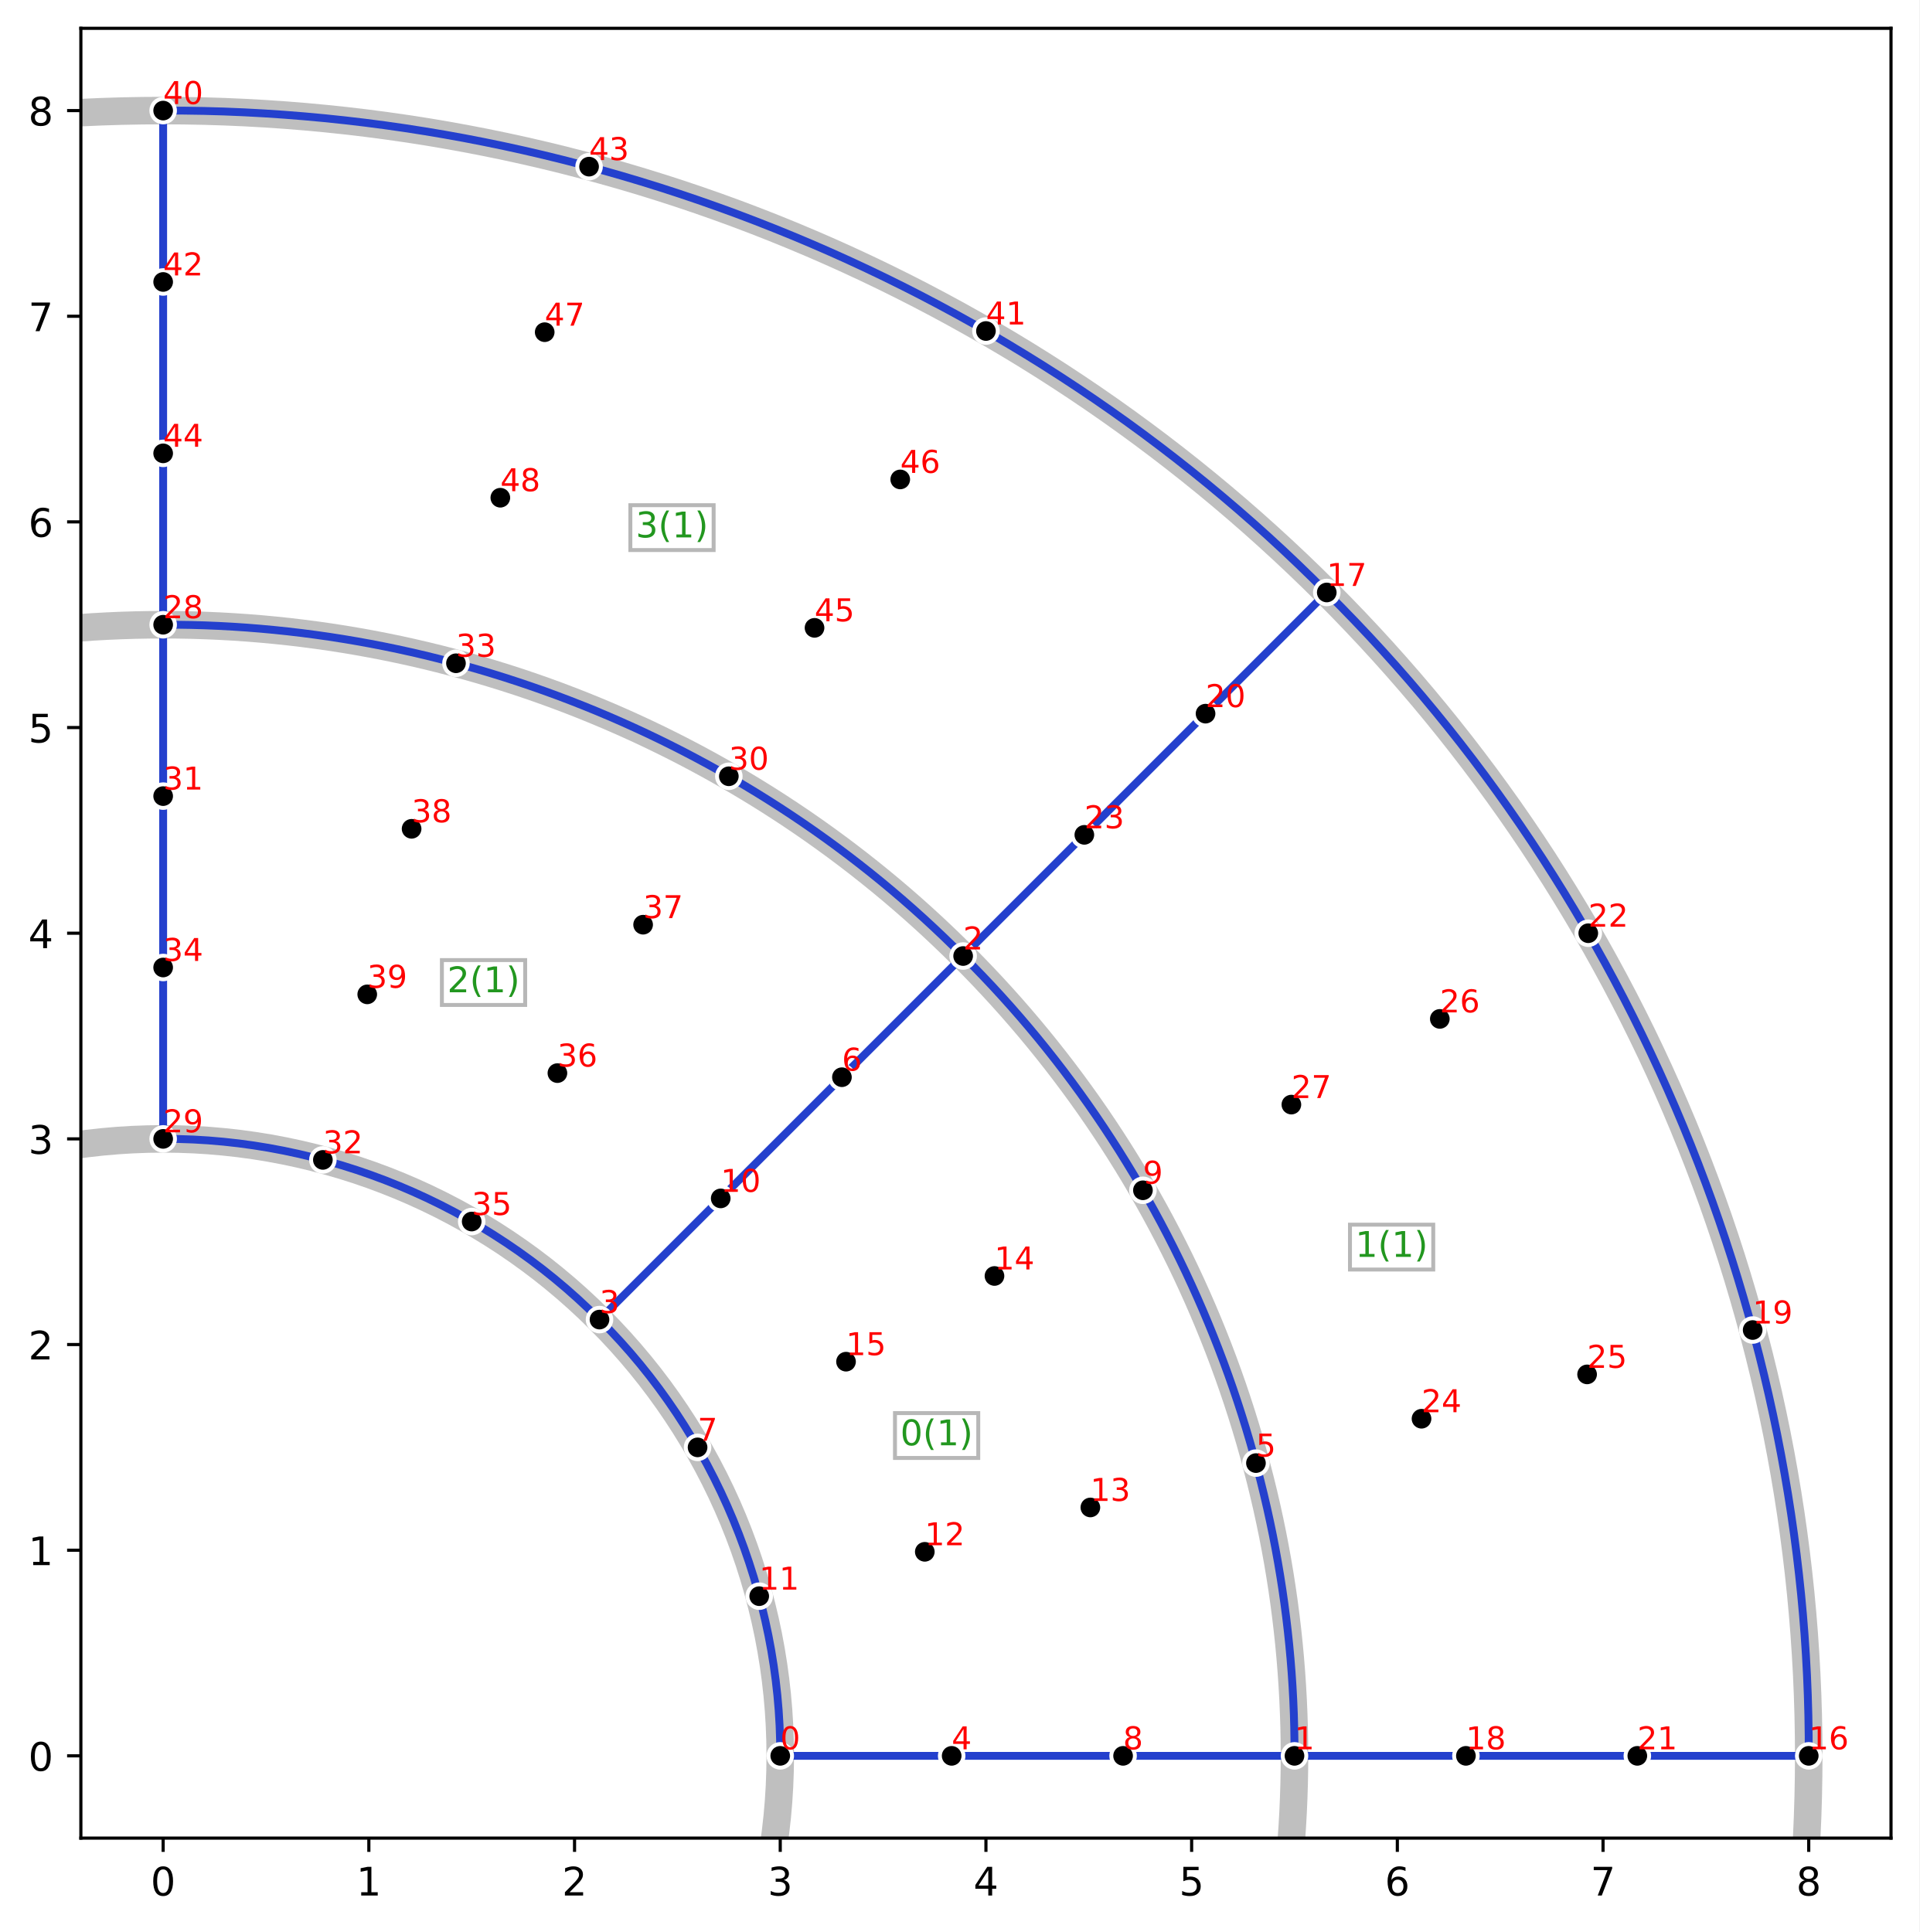
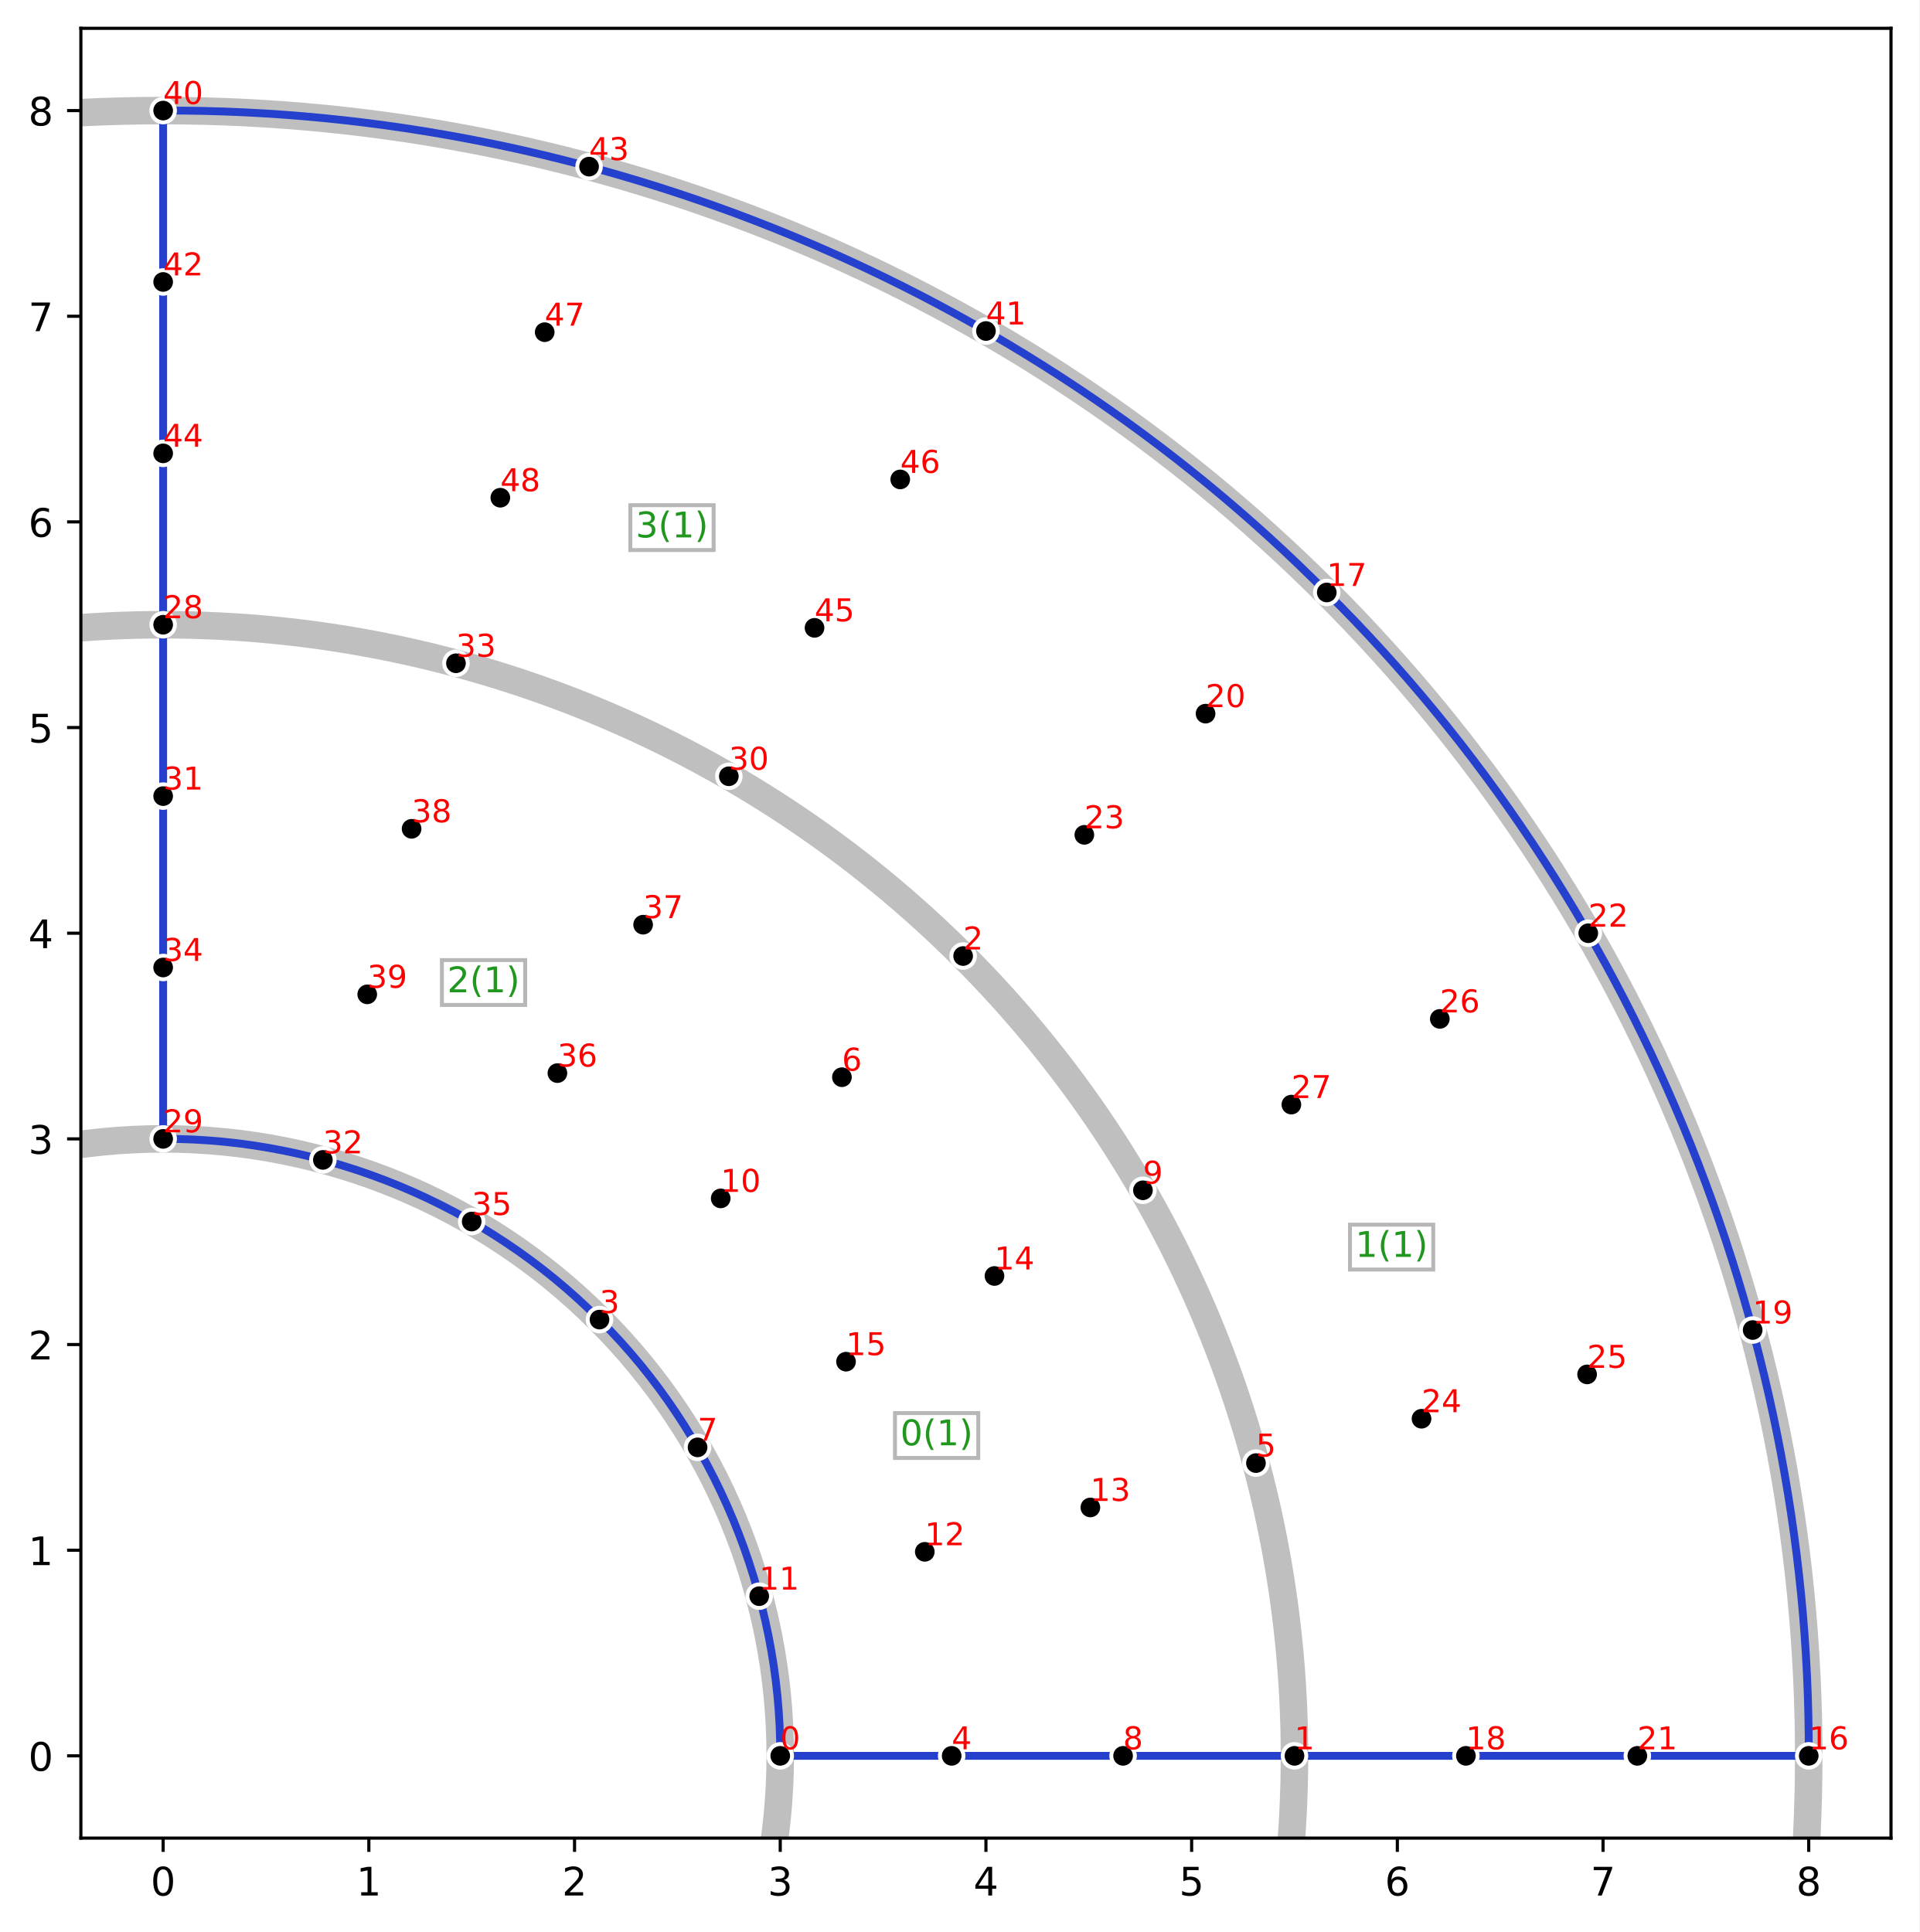
<svg xmlns="http://www.w3.org/2000/svg" xmlns:xlink="http://www.w3.org/1999/xlink" width="488.036pt" height="491.352pt" viewBox="0 0 488.036 491.352" version="1.1">
  <defs>
    <style type="text/css">*{stroke-linejoin: round; stroke-linecap: butt}</style>
  </defs>
  <g id="figure_1">
    <g id="patch_1">
      <path d="M 0 491.352  L 488.036 491.352  L 488.036 0  L 0 0  z " style="fill: #ffffff" />
    </g>
    <g id="axes_1">
      <g id="patch_2">
        <path d="M 20.562 467.474  L 480.836 467.474  L 480.836 7.2  L 20.562 7.2  z " style="fill: #ffffff" />
      </g>
      <g id="patch_3">
-         <path d="M 41.484 603.464  C 83.097 603.464 123.012 586.931 152.437 557.506  C 181.862 528.081 198.396 488.166 198.396 446.552  C 198.396 404.939 181.862 365.024 152.437 335.599  C 123.012 306.174 83.097 289.641 41.484 289.641  C -0.129 289.641 -40.044 306.174 -69.469 335.599  C -98.894 365.024 -115.428 404.939 -115.428 446.552  C -115.428 488.166 -98.894 528.081 -69.469 557.506  C -40.044 586.931 -0.129 603.464 41.484 603.464  " clip-path="url(#p618abfc846)" style="fill: none; stroke: #bfbfbf; stroke-width: 7; stroke-linejoin: miter" />
+         <path d="M 41.484 603.464  C 83.097 603.464 123.012 586.931 152.437 557.506  C 181.862 528.081 198.396 488.166 198.396 446.552  C 198.396 404.939 181.862 365.024 152.437 335.599  C 123.012 306.174 83.097 289.641 41.484 289.641  C -0.129 289.641 -40.044 306.174 -69.469 335.599  C -98.894 365.024 -115.428 404.939 -115.428 446.552  C -115.428 488.166 -98.894 528.081 -69.469 557.506  C -40.044 586.931 -0.129 603.464 41.484 603.464  " clip-path="url(#p6e500c1475)" style="fill: none; stroke: #bfbfbf; stroke-width: 7; stroke-linejoin: miter" />
      </g>
      <g id="patch_4">
-         <path d="M 41.484 734.224  C 117.775 734.224 190.952 703.913 244.898 649.967  C 298.844 596.021 329.155 522.844 329.155 446.552  C 329.155 370.261 298.844 297.084 244.898 243.138  C 190.952 189.192 117.775 158.881 41.484 158.881  C -34.807 158.881 -107.984 189.192 -161.93 243.138  C -215.876 297.084 -246.187 370.261 -246.187 446.552  C -246.187 522.844 -215.876 596.021 -161.93 649.967  C -107.984 703.913 -34.807 734.224 41.484 734.224  " clip-path="url(#p618abfc846)" style="fill: none; stroke: #bfbfbf; stroke-width: 7; stroke-linejoin: miter" />
+         <path d="M 41.484 734.224  C 117.775 734.224 190.952 703.913 244.898 649.967  C 298.844 596.021 329.155 522.844 329.155 446.552  C 329.155 370.261 298.844 297.084 244.898 243.138  C 190.952 189.192 117.775 158.881 41.484 158.881  C -34.807 158.881 -107.984 189.192 -161.93 243.138  C -215.876 297.084 -246.187 370.261 -246.187 446.552  C -246.187 522.844 -215.876 596.021 -161.93 649.967  C -107.984 703.913 -34.807 734.224 41.484 734.224  " clip-path="url(#p6e500c1475)" style="fill: none; stroke: #bfbfbf; stroke-width: 7; stroke-linejoin: miter" />
      </g>
      <g id="patch_5">
-         <path d="M 41.484 864.983  C 152.453 864.983 258.892 820.895 337.359 742.428  C 415.826 663.961 459.915 557.522 459.915 446.552  C 459.915 335.583 415.826 229.144 337.359 150.677  C 258.892 72.21 152.453 28.122 41.484 28.122  C -69.485 28.122 -175.924 72.21 -254.391 150.677  C -332.858 229.144 -376.947 335.583 -376.947 446.552  C -376.947 557.522 -332.858 663.961 -254.391 742.428  C -175.924 820.895 -69.485 864.983 41.484 864.983  " clip-path="url(#p618abfc846)" style="fill: none; stroke: #bfbfbf; stroke-width: 7; stroke-linejoin: miter" />
+         <path d="M 41.484 864.983  C 152.453 864.983 258.892 820.895 337.359 742.428  C 415.826 663.961 459.915 557.522 459.915 446.552  C 459.915 335.583 415.826 229.144 337.359 150.677  C 258.892 72.21 152.453 28.122 41.484 28.122  C -69.485 28.122 -175.924 72.21 -254.391 150.677  C -332.858 229.144 -376.947 335.583 -376.947 446.552  C -376.947 557.522 -332.858 663.961 -254.391 742.428  C -175.924 820.895 -69.485 864.983 41.484 864.983  " clip-path="url(#p6e500c1475)" style="fill: none; stroke: #bfbfbf; stroke-width: 7; stroke-linejoin: miter" />
      </g>
      <g id="patch_6">
-         <path d="M 152.437 335.599  C 183.258 304.779 214.078 273.958 244.898 243.138  M 337.359 150.677  C 415.254 227.916 460.379 336.857 459.915 446.552  M 41.484 158.881  C 116.9 158.562 191.797 189.586 244.898 243.138  M 198.396 446.552  C 198.57 405.417 181.648 364.564 152.437 335.599  M 41.484 158.881  C 41.484 115.295 41.484 71.708 41.484 28.122  M 329.155 446.552  C 285.569 446.552 241.982 446.552 198.396 446.552  M 41.484 289.641  C 41.484 246.054 41.484 202.468 41.484 158.881  M 152.437 335.599  C 123.473 306.389 82.62 289.467 41.484 289.641  M 244.898 243.138  C 275.719 212.318 306.539 181.497 337.359 150.677  M 41.484 28.122  C 151.18 27.658 260.121 72.783 337.359 150.677  M 244.898 243.138  C 298.451 296.24 329.474 371.137 329.155 446.552  M 459.915 446.552  C 416.328 446.552 372.742 446.552 329.155 446.552  " style="fill: none; stroke: #2440cd; stroke-width: 2; stroke-linejoin: miter" />
+         <path d="M 41.484 158.881  C 41.484 115.295 41.484 71.708 41.484 28.122  " style="fill: none; stroke: #2440cd; stroke-width: 2; stroke-linejoin: miter" />
+       </g>
+       <g id="patch_7">
+         <path d="M 329.155 446.552  C 285.569 446.552 241.982 446.552 198.396 446.552  " style="fill: none; stroke: #2440cd; stroke-width: 2; stroke-linejoin: miter" />
+       </g>
+       <g id="patch_8">
+         <path d="M 41.484 289.641  C 41.484 246.054 41.484 202.468 41.484 158.881  " style="fill: none; stroke: #2440cd; stroke-width: 2; stroke-linejoin: miter" />
+       </g>
+       <g id="patch_9">
+         <path d="M 337.359 150.677  C 415.254 227.916 460.379 336.857 459.915 446.552  " style="fill: none; stroke: #2440cd; stroke-width: 2; stroke-linejoin: miter" />
+       </g>
+       <g id="patch_10">
+         <path d="M 459.915 446.552  C 416.328 446.552 372.742 446.552 329.155 446.552  " style="fill: none; stroke: #2440cd; stroke-width: 2; stroke-linejoin: miter" />
+       </g>
+       <g id="patch_11">
+         <path d="M 198.396 446.552  C 198.57 405.417 181.648 364.564 152.437 335.599  " style="fill: none; stroke: #2440cd; stroke-width: 2; stroke-linejoin: miter" />
+       </g>
+       <g id="patch_12">
+         <path d="M 41.484 28.122  C 151.18 27.658 260.121 72.783 337.359 150.677  " style="fill: none; stroke: #2440cd; stroke-width: 2; stroke-linejoin: miter" />
+       </g>
+       <g id="patch_13">
+         <path d="M 152.437 335.599  C 123.473 306.389 82.62 289.467 41.484 289.641  " style="fill: none; stroke: #2440cd; stroke-width: 2; stroke-linejoin: miter" />
      </g>
      <g id="matplotlib.axis_1">
        <g id="xtick_1">
          <g id="line2d_1">
            <defs>
-               <path id="m3a6757d96c" d="M 0 0  L 0 3.5  " style="stroke: #000000; stroke-width: 0.8" />
+               <path id="mfc8f230394" d="M 0 0  L 0 3.5  " style="stroke: #000000; stroke-width: 0.8" />
            </defs>
            <g>
-               <use xlink:href="#m3a6757d96c" x="41.484" y="467.474" style="stroke: #000000; stroke-width: 0.8" />
+               <use xlink:href="#mfc8f230394" x="41.484" y="467.474" style="stroke: #000000; stroke-width: 0.8" />
            </g>
          </g>
          <g id="text_1">
            <g transform="translate(38.30279 482.0724)scale(0.1 -0.1)">
              <defs>
                <path id="DejaVuSans-30" d="M 2034 4250  Q 1547 4250 1301 3770  Q 1056 3291 1056 2328  Q 1056 1369 1301 889  Q 1547 409 2034 409  Q 2525 409 2770 889  Q 3016 1369 3016 2328  Q 3016 3291 2770 3770  Q 2525 4250 2034 4250  z M 2034 4750  Q 2819 4750 3233 4129  Q 3647 3509 3647 2328  Q 3647 1150 3233 529  Q 2819 -91 2034 -91  Q 1250 -91 836 529  Q 422 1150 422 2328  Q 422 3509 836 4129  Q 1250 4750 2034 4750  z " transform="scale(0.015625)" />
              </defs>
              <use xlink:href="#DejaVuSans-30" />
            </g>
          </g>
        </g>
        <g id="xtick_2">
          <g id="line2d_2">
            <g>
-               <use xlink:href="#m3a6757d96c" x="93.788" y="467.474" style="stroke: #000000; stroke-width: 0.8" />
+               <use xlink:href="#mfc8f230394" x="93.788" y="467.474" style="stroke: #000000; stroke-width: 0.8" />
            </g>
          </g>
          <g id="text_2">
            <g transform="translate(90.60666 482.0724)scale(0.1 -0.1)">
              <defs>
                <path id="DejaVuSans-31" d="M 794 531  L 1825 531  L 1825 4091  L 703 3866  L 703 4441  L 1819 4666  L 2450 4666  L 2450 531  L 3481 531  L 3481 0  L 794 0  L 794 531  z " transform="scale(0.015625)" />
              </defs>
              <use xlink:href="#DejaVuSans-31" />
            </g>
          </g>
        </g>
        <g id="xtick_3">
          <g id="line2d_3">
            <g>
-               <use xlink:href="#m3a6757d96c" x="146.092" y="467.474" style="stroke: #000000; stroke-width: 0.8" />
+               <use xlink:href="#mfc8f230394" x="146.092" y="467.474" style="stroke: #000000; stroke-width: 0.8" />
            </g>
          </g>
          <g id="text_3">
            <g transform="translate(142.9105 482.0724)scale(0.1 -0.1)">
              <defs>
                <path id="DejaVuSans-32" d="M 1228 531  L 3431 531  L 3431 0  L 469 0  L 469 531  Q 828 903 1448 1529  Q 2069 2156 2228 2338  Q 2531 2678 2651 2914  Q 2772 3150 2772 3378  Q 2772 3750 2511 3984  Q 2250 4219 1831 4219  Q 1534 4219 1204 4116  Q 875 4013 500 3803  L 500 4441  Q 881 4594 1212 4672  Q 1544 4750 1819 4750  Q 2544 4750 2975 4387  Q 3406 4025 3406 3419  Q 3406 3131 3298 2873  Q 3191 2616 2906 2266  Q 2828 2175 2409 1742  Q 1991 1309 1228 531  z " transform="scale(0.015625)" />
              </defs>
              <use xlink:href="#DejaVuSans-32" />
            </g>
          </g>
        </g>
        <g id="xtick_4">
          <g id="line2d_4">
            <g>
-               <use xlink:href="#m3a6757d96c" x="198.396" y="467.474" style="stroke: #000000; stroke-width: 0.8" />
+               <use xlink:href="#mfc8f230394" x="198.396" y="467.474" style="stroke: #000000; stroke-width: 0.8" />
            </g>
          </g>
          <g id="text_4">
            <g transform="translate(195.2144 482.0724)scale(0.1 -0.1)">
              <defs>
                <path id="DejaVuSans-33" d="M 2597 2516  Q 3050 2419 3304 2112  Q 3559 1806 3559 1356  Q 3559 666 3084 287  Q 2609 -91 1734 -91  Q 1441 -91 1130 -33  Q 819 25 488 141  L 488 750  Q 750 597 1062 519  Q 1375 441 1716 441  Q 2309 441 2620 675  Q 2931 909 2931 1356  Q 2931 1769 2642 2001  Q 2353 2234 1838 2234  L 1294 2234  L 1294 2753  L 1863 2753  Q 2328 2753 2575 2939  Q 2822 3125 2822 3475  Q 2822 3834 2567 4026  Q 2313 4219 1838 4219  Q 1578 4219 1281 4162  Q 984 4106 628 3988  L 628 4550  Q 988 4650 1302 4700  Q 1616 4750 1894 4750  Q 2613 4750 3031 4423  Q 3450 4097 3450 3541  Q 3450 3153 3228 2886  Q 3006 2619 2597 2516  z " transform="scale(0.015625)" />
              </defs>
              <use xlink:href="#DejaVuSans-33" />
            </g>
          </g>
        </g>
        <g id="xtick_5">
          <g id="line2d_5">
            <g>
-               <use xlink:href="#m3a6757d96c" x="250.699" y="467.474" style="stroke: #000000; stroke-width: 0.8" />
+               <use xlink:href="#mfc8f230394" x="250.699" y="467.474" style="stroke: #000000; stroke-width: 0.8" />
            </g>
          </g>
          <g id="text_5">
            <g transform="translate(247.5182 482.0724)scale(0.1 -0.1)">
              <defs>
                <path id="DejaVuSans-34" d="M 2419 4116  L 825 1625  L 2419 1625  L 2419 4116  z M 2253 4666  L 3047 4666  L 3047 1625  L 3713 1625  L 3713 1100  L 3047 1100  L 3047 0  L 2419 0  L 2419 1100  L 313 1100  L 313 1709  L 2253 4666  z " transform="scale(0.015625)" />
              </defs>
              <use xlink:href="#DejaVuSans-34" />
            </g>
          </g>
        </g>
        <g id="xtick_6">
          <g id="line2d_6">
            <g>
-               <use xlink:href="#m3a6757d96c" x="303.003" y="467.474" style="stroke: #000000; stroke-width: 0.8" />
+               <use xlink:href="#mfc8f230394" x="303.003" y="467.474" style="stroke: #000000; stroke-width: 0.8" />
            </g>
          </g>
          <g id="text_6">
            <g transform="translate(299.8221 482.0724)scale(0.1 -0.1)">
              <defs>
                <path id="DejaVuSans-35" d="M 691 4666  L 3169 4666  L 3169 4134  L 1269 4134  L 1269 2991  Q 1406 3038 1543 3061  Q 1681 3084 1819 3084  Q 2600 3084 3056 2656  Q 3513 2228 3513 1497  Q 3513 744 3044 326  Q 2575 -91 1722 -91  Q 1428 -91 1123 -41  Q 819 9 494 109  L 494 744  Q 775 591 1075 516  Q 1375 441 1709 441  Q 2250 441 2565 725  Q 2881 1009 2881 1497  Q 2881 1984 2565 2268  Q 2250 2553 1709 2553  Q 1456 2553 1204 2497  Q 953 2441 691 2322  L 691 4666  z " transform="scale(0.015625)" />
              </defs>
              <use xlink:href="#DejaVuSans-35" />
            </g>
          </g>
        </g>
        <g id="xtick_7">
          <g id="line2d_7">
            <g>
-               <use xlink:href="#m3a6757d96c" x="355.307" y="467.474" style="stroke: #000000; stroke-width: 0.8" />
+               <use xlink:href="#mfc8f230394" x="355.307" y="467.474" style="stroke: #000000; stroke-width: 0.8" />
            </g>
          </g>
          <g id="text_7">
            <g transform="translate(352.126 482.0724)scale(0.1 -0.1)">
              <defs>
                <path id="DejaVuSans-36" d="M 2113 2584  Q 1688 2584 1439 2293  Q 1191 2003 1191 1497  Q 1191 994 1439 701  Q 1688 409 2113 409  Q 2538 409 2786 701  Q 3034 994 3034 1497  Q 3034 2003 2786 2293  Q 2538 2584 2113 2584  z M 3366 4563  L 3366 3988  Q 3128 4100 2886 4159  Q 2644 4219 2406 4219  Q 1781 4219 1451 3797  Q 1122 3375 1075 2522  Q 1259 2794 1537 2939  Q 1816 3084 2150 3084  Q 2853 3084 3261 2657  Q 3669 2231 3669 1497  Q 3669 778 3244 343  Q 2819 -91 2113 -91  Q 1303 -91 875 529  Q 447 1150 447 2328  Q 447 3434 972 4092  Q 1497 4750 2381 4750  Q 2619 4750 2861 4703  Q 3103 4656 3366 4563  z " transform="scale(0.015625)" />
              </defs>
              <use xlink:href="#DejaVuSans-36" />
            </g>
          </g>
        </g>
        <g id="xtick_8">
          <g id="line2d_8">
            <g>
-               <use xlink:href="#m3a6757d96c" x="407.611" y="467.474" style="stroke: #000000; stroke-width: 0.8" />
+               <use xlink:href="#mfc8f230394" x="407.611" y="467.474" style="stroke: #000000; stroke-width: 0.8" />
            </g>
          </g>
          <g id="text_8">
            <g transform="translate(404.4298 482.0724)scale(0.1 -0.1)">
              <defs>
                <path id="DejaVuSans-37" d="M 525 4666  L 3525 4666  L 3525 4397  L 1831 0  L 1172 0  L 2766 4134  L 525 4134  L 525 4666  z " transform="scale(0.015625)" />
              </defs>
              <use xlink:href="#DejaVuSans-37" />
            </g>
          </g>
        </g>
        <g id="xtick_9">
          <g id="line2d_9">
            <g>
-               <use xlink:href="#m3a6757d96c" x="459.915" y="467.474" style="stroke: #000000; stroke-width: 0.8" />
+               <use xlink:href="#mfc8f230394" x="459.915" y="467.474" style="stroke: #000000; stroke-width: 0.8" />
            </g>
          </g>
          <g id="text_9">
            <g transform="translate(456.7337 482.0724)scale(0.1 -0.1)">
              <defs>
                <path id="DejaVuSans-38" d="M 2034 2216  Q 1584 2216 1326 1975  Q 1069 1734 1069 1313  Q 1069 891 1326 650  Q 1584 409 2034 409  Q 2484 409 2743 651  Q 3003 894 3003 1313  Q 3003 1734 2745 1975  Q 2488 2216 2034 2216  z M 1403 2484  Q 997 2584 770 2862  Q 544 3141 544 3541  Q 544 4100 942 4425  Q 1341 4750 2034 4750  Q 2731 4750 3128 4425  Q 3525 4100 3525 3541  Q 3525 3141 3298 2862  Q 3072 2584 2669 2484  Q 3125 2378 3379 2068  Q 3634 1759 3634 1313  Q 3634 634 3220 271  Q 2806 -91 2034 -91  Q 1263 -91 848 271  Q 434 634 434 1313  Q 434 1759 690 2068  Q 947 2378 1403 2484  z M 1172 3481  Q 1172 3119 1398 2916  Q 1625 2713 2034 2713  Q 2441 2713 2670 2916  Q 2900 3119 2900 3481  Q 2900 3844 2670 4047  Q 2441 4250 2034 4250  Q 1625 4250 1398 4047  Q 1172 3844 1172 3481  z " transform="scale(0.015625)" />
              </defs>
              <use xlink:href="#DejaVuSans-38" />
            </g>
          </g>
        </g>
      </g>
      <g id="matplotlib.axis_2">
        <g id="ytick_1">
          <g id="line2d_10">
            <defs>
-               <path id="m074d942189" d="M 0 0  L -3.5 0  " style="stroke: #000000; stroke-width: 0.8" />
+               <path id="m9201b7679d" d="M 0 0  L -3.5 0  " style="stroke: #000000; stroke-width: 0.8" />
            </defs>
            <g>
-               <use xlink:href="#m074d942189" x="20.562" y="446.552" style="stroke: #000000; stroke-width: 0.8" />
+               <use xlink:href="#m9201b7679d" x="20.562" y="446.552" style="stroke: #000000; stroke-width: 0.8" />
            </g>
          </g>
          <g id="text_10">
            <g transform="translate(7.2 450.3516)scale(0.1 -0.1)">
              <use xlink:href="#DejaVuSans-30" />
            </g>
          </g>
        </g>
        <g id="ytick_2">
          <g id="line2d_11">
            <g>
-               <use xlink:href="#m074d942189" x="20.562" y="394.249" style="stroke: #000000; stroke-width: 0.8" />
+               <use xlink:href="#m9201b7679d" x="20.562" y="394.249" style="stroke: #000000; stroke-width: 0.8" />
            </g>
          </g>
          <g id="text_11">
            <g transform="translate(7.2 398.0478)scale(0.1 -0.1)">
              <use xlink:href="#DejaVuSans-31" />
            </g>
          </g>
        </g>
        <g id="ytick_3">
          <g id="line2d_12">
            <g>
-               <use xlink:href="#m074d942189" x="20.562" y="341.945" style="stroke: #000000; stroke-width: 0.8" />
+               <use xlink:href="#m9201b7679d" x="20.562" y="341.945" style="stroke: #000000; stroke-width: 0.8" />
            </g>
          </g>
          <g id="text_12">
            <g transform="translate(7.2 345.7439)scale(0.1 -0.1)">
              <use xlink:href="#DejaVuSans-32" />
            </g>
          </g>
        </g>
        <g id="ytick_4">
          <g id="line2d_13">
            <g>
-               <use xlink:href="#m074d942189" x="20.562" y="289.641" style="stroke: #000000; stroke-width: 0.8" />
+               <use xlink:href="#m9201b7679d" x="20.562" y="289.641" style="stroke: #000000; stroke-width: 0.8" />
            </g>
          </g>
          <g id="text_13">
            <g transform="translate(7.2 293.4401)scale(0.1 -0.1)">
              <use xlink:href="#DejaVuSans-33" />
            </g>
          </g>
        </g>
        <g id="ytick_5">
          <g id="line2d_14">
            <g>
-               <use xlink:href="#m074d942189" x="20.562" y="237.337" style="stroke: #000000; stroke-width: 0.8" />
+               <use xlink:href="#m9201b7679d" x="20.562" y="237.337" style="stroke: #000000; stroke-width: 0.8" />
            </g>
          </g>
          <g id="text_14">
            <g transform="translate(7.2 241.1362)scale(0.1 -0.1)">
              <use xlink:href="#DejaVuSans-34" />
            </g>
          </g>
        </g>
        <g id="ytick_6">
          <g id="line2d_15">
            <g>
-               <use xlink:href="#m074d942189" x="20.562" y="185.033" style="stroke: #000000; stroke-width: 0.8" />
+               <use xlink:href="#m9201b7679d" x="20.562" y="185.033" style="stroke: #000000; stroke-width: 0.8" />
            </g>
          </g>
          <g id="text_15">
            <g transform="translate(7.2 188.8323)scale(0.1 -0.1)">
              <use xlink:href="#DejaVuSans-35" />
            </g>
          </g>
        </g>
        <g id="ytick_7">
          <g id="line2d_16">
            <g>
-               <use xlink:href="#m074d942189" x="20.562" y="132.729" style="stroke: #000000; stroke-width: 0.8" />
+               <use xlink:href="#m9201b7679d" x="20.562" y="132.729" style="stroke: #000000; stroke-width: 0.8" />
            </g>
          </g>
          <g id="text_16">
            <g transform="translate(7.2 136.5285)scale(0.1 -0.1)">
              <use xlink:href="#DejaVuSans-36" />
            </g>
          </g>
        </g>
        <g id="ytick_8">
          <g id="line2d_17">
            <g>
-               <use xlink:href="#m074d942189" x="20.562" y="80.425" style="stroke: #000000; stroke-width: 0.8" />
+               <use xlink:href="#m9201b7679d" x="20.562" y="80.425" style="stroke: #000000; stroke-width: 0.8" />
            </g>
          </g>
          <g id="text_17">
            <g transform="translate(7.2 84.22462)scale(0.1 -0.1)">
              <use xlink:href="#DejaVuSans-37" />
            </g>
          </g>
        </g>
        <g id="ytick_9">
          <g id="line2d_18">
            <g>
-               <use xlink:href="#m074d942189" x="20.562" y="28.122" style="stroke: #000000; stroke-width: 0.8" />
+               <use xlink:href="#m9201b7679d" x="20.562" y="28.122" style="stroke: #000000; stroke-width: 0.8" />
            </g>
          </g>
          <g id="text_18">
            <g transform="translate(7.2 31.92076)scale(0.1 -0.1)">
              <use xlink:href="#DejaVuSans-38" />
            </g>
          </g>
        </g>
      </g>
      <g id="line2d_19">
        <defs>
-           <path id="mbd86d74a8f" d="M 0 3  C 0.796 3 1.559 2.684 2.121 2.121  C 2.684 1.559 3 0.796 3 0  C 3 -0.796 2.684 -1.559 2.121 -2.121  C 1.559 -2.684 0.796 -3 0 -3  C -0.796 -3 -1.559 -2.684 -2.121 -2.121  C -2.684 -1.559 -3 -0.796 -3 0  C -3 0.796 -2.684 1.559 -2.121 2.121  C -1.559 2.684 -0.796 3 0 3  z " style="stroke: #ffffff" />
+           <path id="md54928123e" d="M 0 3  C 0.796 3 1.559 2.684 2.121 2.121  C 2.684 1.559 3 0.796 3 0  C 3 -0.796 2.684 -1.559 2.121 -2.121  C 1.559 -2.684 0.796 -3 0 -3  C -0.796 -3 -1.559 -2.684 -2.121 -2.121  C -2.684 -1.559 -3 -0.796 -3 0  C -3 0.796 -2.684 1.559 -2.121 2.121  C -1.559 2.684 -0.796 3 0 3  z " style="stroke: #ffffff" />
        </defs>
        <g>
-           <use xlink:href="#mbd86d74a8f" x="198.396" y="446.552" style="stroke: #ffffff" />
-           <use xlink:href="#mbd86d74a8f" x="329.155" y="446.552" style="stroke: #ffffff" />
-           <use xlink:href="#mbd86d74a8f" x="244.898" y="243.138" style="stroke: #ffffff" />
-           <use xlink:href="#mbd86d74a8f" x="152.437" y="335.599" style="stroke: #ffffff" />
-           <use xlink:href="#mbd86d74a8f" x="241.982" y="446.552" style="stroke: #ffffff" />
-           <use xlink:href="#mbd86d74a8f" x="319.353" y="372.098" style="stroke: #ffffff" />
-           <use xlink:href="#mbd86d74a8f" x="214.078" y="273.958" style="stroke: #ffffff" />
-           <use xlink:href="#mbd86d74a8f" x="177.373" y="368.097" style="stroke: #ffffff" />
-           <use xlink:href="#mbd86d74a8f" x="285.569" y="446.552" style="stroke: #ffffff" />
-           <use xlink:href="#mbd86d74a8f" x="290.615" y="302.717" style="stroke: #ffffff" />
-           <use xlink:href="#mbd86d74a8f" x="183.258" y="304.779" style="stroke: #ffffff" />
-           <use xlink:href="#mbd86d74a8f" x="193.049" y="405.941" style="stroke: #ffffff" />
-           <use xlink:href="#mbd86d74a8f" x="235.15" y="394.66" style="stroke: #ffffff" />
-           <use xlink:href="#mbd86d74a8f" x="277.252" y="383.379" style="stroke: #ffffff" />
-           <use xlink:href="#mbd86d74a8f" x="252.868" y="324.51" style="stroke: #ffffff" />
-           <use xlink:href="#mbd86d74a8f" x="215.121" y="346.303" style="stroke: #ffffff" />
-           <use xlink:href="#mbd86d74a8f" x="459.915" y="446.552" style="stroke: #ffffff" />
-           <use xlink:href="#mbd86d74a8f" x="337.359" y="150.677" style="stroke: #ffffff" />
-           <use xlink:href="#mbd86d74a8f" x="372.742" y="446.552" style="stroke: #ffffff" />
-           <use xlink:href="#mbd86d74a8f" x="445.657" y="338.255" style="stroke: #ffffff" />
-           <use xlink:href="#mbd86d74a8f" x="306.539" y="181.497" style="stroke: #ffffff" />
-           <use xlink:href="#mbd86d74a8f" x="416.328" y="446.552" style="stroke: #ffffff" />
-           <use xlink:href="#mbd86d74a8f" x="403.856" y="237.337" style="stroke: #ffffff" />
-           <use xlink:href="#mbd86d74a8f" x="275.719" y="212.318" style="stroke: #ffffff" />
-           <use xlink:href="#mbd86d74a8f" x="361.454" y="360.817" style="stroke: #ffffff" />
-           <use xlink:href="#mbd86d74a8f" x="403.556" y="349.536" style="stroke: #ffffff" />
-           <use xlink:href="#mbd86d74a8f" x="366.109" y="259.13" style="stroke: #ffffff" />
-           <use xlink:href="#mbd86d74a8f" x="328.362" y="280.924" style="stroke: #ffffff" />
-           <use xlink:href="#mbd86d74a8f" x="41.484" y="158.881" style="stroke: #ffffff" />
-           <use xlink:href="#mbd86d74a8f" x="41.484" y="289.641" style="stroke: #ffffff" />
-           <use xlink:href="#mbd86d74a8f" x="185.32" y="197.422" style="stroke: #ffffff" />
-           <use xlink:href="#mbd86d74a8f" x="41.484" y="202.468" style="stroke: #ffffff" />
-           <use xlink:href="#mbd86d74a8f" x="82.096" y="294.987" style="stroke: #ffffff" />
-           <use xlink:href="#mbd86d74a8f" x="115.939" y="168.683" style="stroke: #ffffff" />
-           <use xlink:href="#mbd86d74a8f" x="41.484" y="246.054" style="stroke: #ffffff" />
-           <use xlink:href="#mbd86d74a8f" x="119.94" y="310.663" style="stroke: #ffffff" />
-           <use xlink:href="#mbd86d74a8f" x="141.733" y="272.916" style="stroke: #ffffff" />
-           <use xlink:href="#mbd86d74a8f" x="163.526" y="235.169" style="stroke: #ffffff" />
-           <use xlink:href="#mbd86d74a8f" x="104.658" y="210.785" style="stroke: #ffffff" />
-           <use xlink:href="#mbd86d74a8f" x="93.377" y="252.886" style="stroke: #ffffff" />
-           <use xlink:href="#mbd86d74a8f" x="41.484" y="28.122" style="stroke: #ffffff" />
-           <use xlink:href="#mbd86d74a8f" x="250.699" y="84.181" style="stroke: #ffffff" />
-           <use xlink:href="#mbd86d74a8f" x="41.484" y="71.708" style="stroke: #ffffff" />
-           <use xlink:href="#mbd86d74a8f" x="149.782" y="42.379" style="stroke: #ffffff" />
-           <use xlink:href="#mbd86d74a8f" x="41.484" y="115.295" style="stroke: #ffffff" />
-           <use xlink:href="#mbd86d74a8f" x="207.113" y="159.675" style="stroke: #ffffff" />
-           <use xlink:href="#mbd86d74a8f" x="228.906" y="121.928" style="stroke: #ffffff" />
-           <use xlink:href="#mbd86d74a8f" x="138.501" y="84.481" style="stroke: #ffffff" />
-           <use xlink:href="#mbd86d74a8f" x="127.22" y="126.582" style="stroke: #ffffff" />
-         </g>
-       </g>
-       <g id="patch_7">
+           <use xlink:href="#md54928123e" x="198.396" y="446.552" style="stroke: #ffffff" />
+           <use xlink:href="#md54928123e" x="329.155" y="446.552" style="stroke: #ffffff" />
+           <use xlink:href="#md54928123e" x="244.898" y="243.138" style="stroke: #ffffff" />
+           <use xlink:href="#md54928123e" x="152.437" y="335.599" style="stroke: #ffffff" />
+           <use xlink:href="#md54928123e" x="241.982" y="446.552" style="stroke: #ffffff" />
+           <use xlink:href="#md54928123e" x="319.353" y="372.098" style="stroke: #ffffff" />
+           <use xlink:href="#md54928123e" x="214.078" y="273.958" style="stroke: #ffffff" />
+           <use xlink:href="#md54928123e" x="177.373" y="368.097" style="stroke: #ffffff" />
+           <use xlink:href="#md54928123e" x="285.569" y="446.552" style="stroke: #ffffff" />
+           <use xlink:href="#md54928123e" x="290.615" y="302.717" style="stroke: #ffffff" />
+           <use xlink:href="#md54928123e" x="183.258" y="304.779" style="stroke: #ffffff" />
+           <use xlink:href="#md54928123e" x="193.049" y="405.941" style="stroke: #ffffff" />
+           <use xlink:href="#md54928123e" x="235.15" y="394.66" style="stroke: #ffffff" />
+           <use xlink:href="#md54928123e" x="277.252" y="383.379" style="stroke: #ffffff" />
+           <use xlink:href="#md54928123e" x="252.868" y="324.51" style="stroke: #ffffff" />
+           <use xlink:href="#md54928123e" x="215.121" y="346.303" style="stroke: #ffffff" />
+           <use xlink:href="#md54928123e" x="459.915" y="446.552" style="stroke: #ffffff" />
+           <use xlink:href="#md54928123e" x="337.359" y="150.677" style="stroke: #ffffff" />
+           <use xlink:href="#md54928123e" x="372.742" y="446.552" style="stroke: #ffffff" />
+           <use xlink:href="#md54928123e" x="445.657" y="338.255" style="stroke: #ffffff" />
+           <use xlink:href="#md54928123e" x="306.539" y="181.497" style="stroke: #ffffff" />
+           <use xlink:href="#md54928123e" x="416.328" y="446.552" style="stroke: #ffffff" />
+           <use xlink:href="#md54928123e" x="403.856" y="237.337" style="stroke: #ffffff" />
+           <use xlink:href="#md54928123e" x="275.719" y="212.318" style="stroke: #ffffff" />
+           <use xlink:href="#md54928123e" x="361.454" y="360.817" style="stroke: #ffffff" />
+           <use xlink:href="#md54928123e" x="403.556" y="349.536" style="stroke: #ffffff" />
+           <use xlink:href="#md54928123e" x="366.109" y="259.13" style="stroke: #ffffff" />
+           <use xlink:href="#md54928123e" x="328.362" y="280.924" style="stroke: #ffffff" />
+           <use xlink:href="#md54928123e" x="41.484" y="158.881" style="stroke: #ffffff" />
+           <use xlink:href="#md54928123e" x="41.484" y="289.641" style="stroke: #ffffff" />
+           <use xlink:href="#md54928123e" x="185.32" y="197.422" style="stroke: #ffffff" />
+           <use xlink:href="#md54928123e" x="41.484" y="202.468" style="stroke: #ffffff" />
+           <use xlink:href="#md54928123e" x="82.096" y="294.987" style="stroke: #ffffff" />
+           <use xlink:href="#md54928123e" x="115.939" y="168.683" style="stroke: #ffffff" />
+           <use xlink:href="#md54928123e" x="41.484" y="246.054" style="stroke: #ffffff" />
+           <use xlink:href="#md54928123e" x="119.94" y="310.663" style="stroke: #ffffff" />
+           <use xlink:href="#md54928123e" x="141.733" y="272.916" style="stroke: #ffffff" />
+           <use xlink:href="#md54928123e" x="163.526" y="235.169" style="stroke: #ffffff" />
+           <use xlink:href="#md54928123e" x="104.658" y="210.785" style="stroke: #ffffff" />
+           <use xlink:href="#md54928123e" x="93.377" y="252.886" style="stroke: #ffffff" />
+           <use xlink:href="#md54928123e" x="41.484" y="28.122" style="stroke: #ffffff" />
+           <use xlink:href="#md54928123e" x="250.699" y="84.181" style="stroke: #ffffff" />
+           <use xlink:href="#md54928123e" x="41.484" y="71.708" style="stroke: #ffffff" />
+           <use xlink:href="#md54928123e" x="149.782" y="42.379" style="stroke: #ffffff" />
+           <use xlink:href="#md54928123e" x="41.484" y="115.295" style="stroke: #ffffff" />
+           <use xlink:href="#md54928123e" x="207.113" y="159.675" style="stroke: #ffffff" />
+           <use xlink:href="#md54928123e" x="228.906" y="121.928" style="stroke: #ffffff" />
+           <use xlink:href="#md54928123e" x="138.501" y="84.481" style="stroke: #ffffff" />
+           <use xlink:href="#md54928123e" x="127.22" y="126.582" style="stroke: #ffffff" />
+         </g>
+       </g>
+       <g id="patch_14">
        <path d="M 20.562 467.474  L 20.562 7.2  " style="fill: none; stroke: #000000; stroke-width: 0.8; stroke-linejoin: miter; stroke-linecap: square" />
      </g>
-       <g id="patch_8">
+       <g id="patch_15">
        <path d="M 480.836 467.474  L 480.836 7.2  " style="fill: none; stroke: #000000; stroke-width: 0.8; stroke-linejoin: miter; stroke-linecap: square" />
      </g>
-       <g id="patch_9">
+       <g id="patch_16">
        <path d="M 20.562 467.474  L 480.836 467.474  " style="fill: none; stroke: #000000; stroke-width: 0.8; stroke-linejoin: miter; stroke-linecap: square" />
      </g>
-       <g id="patch_10">
+       <g id="patch_17">
        <path d="M 20.562 7.2  L 480.836 7.2  " style="fill: none; stroke: #000000; stroke-width: 0.8; stroke-linejoin: miter; stroke-linecap: square" />
      </g>
      <g id="text_19">
-         <g id="patch_11">
+         <g id="patch_18">
          <path d="M 227.572 370.792  L 248.747 370.792  L 248.747 359.382  L 227.572 359.382  z " style="fill: #ffffff; stroke: #b7b7b7; stroke-linejoin: miter" />
        </g>
        <g style="fill: #22971f" transform="translate(228.9219 367.5702)scale(0.09 -0.09)">
          <defs>
            <path id="DejaVuSans-28" d="M 1984 4856  Q 1566 4138 1362 3434  Q 1159 2731 1159 2009  Q 1159 1288 1364 580  Q 1569 -128 1984 -844  L 1484 -844  Q 1016 -109 783 600  Q 550 1309 550 2009  Q 550 2706 781 3412  Q 1013 4119 1484 4856  L 1984 4856  z " transform="scale(0.015625)" />
            <path id="DejaVuSans-29" d="M 513 4856  L 1013 4856  Q 1481 4119 1714 3412  Q 1947 2706 1947 2009  Q 1947 1309 1714 600  Q 1481 -109 1013 -844  L 513 -844  Q 928 -128 1133 580  Q 1338 1288 1338 2009  Q 1338 2731 1133 3434  Q 928 4138 513 4856  z " transform="scale(0.015625)" />
          </defs>
          <use xlink:href="#DejaVuSans-30" />
          <use xlink:href="#DejaVuSans-28" x="63.623" />
          <use xlink:href="#DejaVuSans-31" x="102.637" />
          <use xlink:href="#DejaVuSans-29" x="166.26" />
        </g>
      </g>
      <g id="text_20">
-         <g id="patch_12">
+         <g id="patch_19">
          <path d="M 343.263 322.871  L 364.439 322.871  L 364.439 311.461  L 343.263 311.461  z " style="fill: #ffffff; stroke: #b7b7b7; stroke-linejoin: miter" />
        </g>
        <g style="fill: #22971f" transform="translate(344.6134 319.6492)scale(0.09 -0.09)">
          <use xlink:href="#DejaVuSans-31" />
          <use xlink:href="#DejaVuSans-28" x="63.623" />
          <use xlink:href="#DejaVuSans-31" x="102.637" />
          <use xlink:href="#DejaVuSans-29" x="166.26" />
        </g>
      </g>
      <g id="text_21">
-         <g id="patch_13">
+         <g id="patch_20">
          <path d="M 112.362 255.582  L 133.537 255.582  L 133.537 244.172  L 112.362 244.172  z " style="fill: #ffffff; stroke: #b7b7b7; stroke-linejoin: miter" />
        </g>
        <g style="fill: #22971f" transform="translate(113.7121 252.3603)scale(0.09 -0.09)">
          <use xlink:href="#DejaVuSans-32" />
          <use xlink:href="#DejaVuSans-28" x="63.623" />
          <use xlink:href="#DejaVuSans-31" x="102.637" />
          <use xlink:href="#DejaVuSans-29" x="166.26" />
        </g>
      </g>
      <g id="text_22">
-         <g id="patch_14">
+         <g id="patch_21">
          <path d="M 160.283 139.891  L 181.458 139.891  L 181.458 128.48  L 160.283 128.48  z " style="fill: #ffffff; stroke: #b7b7b7; stroke-linejoin: miter" />
        </g>
        <g style="fill: #22971f" transform="translate(161.6331 136.6688)scale(0.09 -0.09)">
          <use xlink:href="#DejaVuSans-33" />
          <use xlink:href="#DejaVuSans-28" x="63.623" />
          <use xlink:href="#DejaVuSans-31" x="102.637" />
          <use xlink:href="#DejaVuSans-29" x="166.26" />
        </g>
      </g>
      <g id="text_23">
        <g style="fill: #ff0000" transform="translate(198.3956 444.8887)scale(0.08 -0.08)">
          <use xlink:href="#DejaVuSans-30" />
        </g>
      </g>
      <g id="text_24">
        <g style="fill: #ff0000" transform="translate(329.1553 444.8887)scale(0.08 -0.08)">
          <use xlink:href="#DejaVuSans-31" />
        </g>
      </g>
      <g id="text_25">
        <g style="fill: #ff0000" transform="translate(244.8983 241.4744)scale(0.08 -0.08)">
          <use xlink:href="#DejaVuSans-32" />
        </g>
      </g>
      <g id="text_26">
        <g style="fill: #ff0000" transform="translate(152.4373 333.9354)scale(0.08 -0.08)">
          <use xlink:href="#DejaVuSans-33" />
        </g>
      </g>
      <g id="text_27">
        <g style="fill: #ff0000" transform="translate(241.9822 444.8887)scale(0.08 -0.08)">
          <use xlink:href="#DejaVuSans-34" />
        </g>
      </g>
      <g id="text_28">
        <g style="fill: #ff0000" transform="translate(319.3531 370.4339)scale(0.08 -0.08)">
          <use xlink:href="#DejaVuSans-35" />
        </g>
      </g>
      <g id="text_29">
        <g style="fill: #ff0000" transform="translate(214.078 272.2947)scale(0.08 -0.08)">
          <use xlink:href="#DejaVuSans-36" />
        </g>
      </g>
      <g id="text_30">
        <g style="fill: #ff0000" transform="translate(177.3735 366.4329)scale(0.08 -0.08)">
          <use xlink:href="#DejaVuSans-37" />
        </g>
      </g>
      <g id="text_31">
        <g style="fill: #ff0000" transform="translate(285.5687 444.8887)scale(0.08 -0.08)">
          <use xlink:href="#DejaVuSans-38" />
        </g>
      </g>
      <g id="text_32">
        <g style="fill: #ff0000" transform="translate(290.6146 301.0531)scale(0.08 -0.08)">
          <defs>
            <path id="DejaVuSans-39" d="M 703 97  L 703 672  Q 941 559 1184 500  Q 1428 441 1663 441  Q 2288 441 2617 861  Q 2947 1281 2994 2138  Q 2813 1869 2534 1725  Q 2256 1581 1919 1581  Q 1219 1581 811 2004  Q 403 2428 403 3163  Q 403 3881 828 4315  Q 1253 4750 1959 4750  Q 2769 4750 3195 4129  Q 3622 3509 3622 2328  Q 3622 1225 3098 567  Q 2575 -91 1691 -91  Q 1453 -91 1209 -44  Q 966 3 703 97  z M 1959 2075  Q 2384 2075 2632 2365  Q 2881 2656 2881 3163  Q 2881 3666 2632 3958  Q 2384 4250 1959 4250  Q 1534 4250 1286 3958  Q 1038 3666 1038 3163  Q 1038 2656 1286 2365  Q 1534 2075 1959 2075  z " transform="scale(0.015625)" />
          </defs>
          <use xlink:href="#DejaVuSans-39" />
        </g>
      </g>
      <g id="text_33">
        <g style="fill: #ff0000" transform="translate(183.2576 303.1151)scale(0.08 -0.08)">
          <use xlink:href="#DejaVuSans-31" />
          <use xlink:href="#DejaVuSans-30" x="63.623" />
        </g>
      </g>
      <g id="text_34">
        <g style="fill: #ff0000" transform="translate(193.049 404.277)scale(0.08 -0.08)">
          <use xlink:href="#DejaVuSans-31" />
          <use xlink:href="#DejaVuSans-31" x="63.623" />
        </g>
      </g>
      <g id="text_35">
        <g style="fill: #ff0000" transform="translate(235.1504 392.9959)scale(0.08 -0.08)">
          <use xlink:href="#DejaVuSans-31" />
          <use xlink:href="#DejaVuSans-32" x="63.623" />
        </g>
      </g>
      <g id="text_36">
        <g style="fill: #ff0000" transform="translate(277.2517 381.7149)scale(0.08 -0.08)">
          <use xlink:href="#DejaVuSans-31" />
          <use xlink:href="#DejaVuSans-33" x="63.623" />
        </g>
      </g>
      <g id="text_37">
        <g style="fill: #ff0000" transform="translate(252.8676 322.8463)scale(0.08 -0.08)">
          <use xlink:href="#DejaVuSans-31" />
          <use xlink:href="#DejaVuSans-34" x="63.623" />
        </g>
      </g>
      <g id="text_38">
        <g style="fill: #ff0000" transform="translate(215.1205 344.6396)scale(0.08 -0.08)">
          <use xlink:href="#DejaVuSans-31" />
          <use xlink:href="#DejaVuSans-35" x="63.623" />
        </g>
      </g>
      <g id="text_39">
        <g style="fill: #ff0000" transform="translate(459.9149 444.8887)scale(0.08 -0.08)">
          <use xlink:href="#DejaVuSans-31" />
          <use xlink:href="#DejaVuSans-36" x="63.623" />
        </g>
      </g>
      <g id="text_40">
        <g style="fill: #ff0000" transform="translate(337.3594 149.0134)scale(0.08 -0.08)">
          <use xlink:href="#DejaVuSans-31" />
          <use xlink:href="#DejaVuSans-37" x="63.623" />
        </g>
      </g>
      <g id="text_41">
        <g style="fill: #ff0000" transform="translate(372.7418 444.8887)scale(0.08 -0.08)">
          <use xlink:href="#DejaVuSans-31" />
          <use xlink:href="#DejaVuSans-38" x="63.623" />
        </g>
      </g>
      <g id="text_42">
        <g style="fill: #ff0000" transform="translate(445.6572 336.5908)scale(0.08 -0.08)">
          <use xlink:href="#DejaVuSans-31" />
          <use xlink:href="#DejaVuSans-39" x="63.623" />
        </g>
      </g>
      <g id="text_43">
        <g style="fill: #ff0000" transform="translate(306.539 179.8337)scale(0.08 -0.08)">
          <use xlink:href="#DejaVuSans-32" />
          <use xlink:href="#DejaVuSans-30" x="63.623" />
        </g>
      </g>
      <g id="text_44">
        <g style="fill: #ff0000" transform="translate(416.3284 444.8887)scale(0.08 -0.08)">
          <use xlink:href="#DejaVuSans-32" />
          <use xlink:href="#DejaVuSans-31" x="63.623" />
        </g>
      </g>
      <g id="text_45">
        <g style="fill: #ff0000" transform="translate(403.8558 235.6732)scale(0.08 -0.08)">
          <use xlink:href="#DejaVuSans-32" />
          <use xlink:href="#DejaVuSans-32" x="63.623" />
        </g>
      </g>
      <g id="text_46">
        <g style="fill: #ff0000" transform="translate(275.7187 210.6541)scale(0.08 -0.08)">
          <use xlink:href="#DejaVuSans-32" />
          <use xlink:href="#DejaVuSans-33" x="63.623" />
        </g>
      </g>
      <g id="text_47">
        <g style="fill: #ff0000" transform="translate(361.4545 359.1529)scale(0.08 -0.08)">
          <use xlink:href="#DejaVuSans-32" />
          <use xlink:href="#DejaVuSans-34" x="63.623" />
        </g>
      </g>
      <g id="text_48">
        <g style="fill: #ff0000" transform="translate(403.5559 347.8718)scale(0.08 -0.08)">
          <use xlink:href="#DejaVuSans-32" />
          <use xlink:href="#DejaVuSans-35" x="63.623" />
        </g>
      </g>
      <g id="text_49">
        <g style="fill: #ff0000" transform="translate(366.1088 257.4665)scale(0.08 -0.08)">
          <use xlink:href="#DejaVuSans-32" />
          <use xlink:href="#DejaVuSans-36" x="63.623" />
        </g>
      </g>
      <g id="text_50">
        <g style="fill: #ff0000" transform="translate(328.3617 279.2598)scale(0.08 -0.08)">
          <use xlink:href="#DejaVuSans-32" />
          <use xlink:href="#DejaVuSans-37" x="63.623" />
        </g>
      </g>
      <g id="text_51">
        <g style="fill: #ff0000" transform="translate(41.48404 157.2174)scale(0.08 -0.08)">
          <use xlink:href="#DejaVuSans-32" />
          <use xlink:href="#DejaVuSans-38" x="63.623" />
        </g>
      </g>
      <g id="text_52">
        <g style="fill: #ff0000" transform="translate(41.48404 287.9771)scale(0.08 -0.08)">
          <use xlink:href="#DejaVuSans-32" />
          <use xlink:href="#DejaVuSans-39" x="63.623" />
        </g>
      </g>
      <g id="text_53">
        <g style="fill: #ff0000" transform="translate(185.3197 195.7581)scale(0.08 -0.08)">
          <use xlink:href="#DejaVuSans-33" />
          <use xlink:href="#DejaVuSans-30" x="63.623" />
        </g>
      </g>
      <g id="text_54">
        <g style="fill: #ff0000" transform="translate(41.48404 200.804)scale(0.08 -0.08)">
          <use xlink:href="#DejaVuSans-33" />
          <use xlink:href="#DejaVuSans-31" x="63.623" />
        </g>
      </g>
      <g id="text_55">
        <g style="fill: #ff0000" transform="translate(82.09575 293.3237)scale(0.08 -0.08)">
          <use xlink:href="#DejaVuSans-33" />
          <use xlink:href="#DejaVuSans-32" x="63.623" />
        </g>
      </g>
      <g id="text_56">
        <g style="fill: #ff0000" transform="translate(115.9388 167.0196)scale(0.08 -0.08)">
          <use xlink:href="#DejaVuSans-33" />
          <use xlink:href="#DejaVuSans-33" x="63.623" />
        </g>
      </g>
      <g id="text_57">
        <g style="fill: #ff0000" transform="translate(41.48404 244.3905)scale(0.08 -0.08)">
          <use xlink:href="#DejaVuSans-33" />
          <use xlink:href="#DejaVuSans-34" x="63.623" />
        </g>
      </g>
      <g id="text_58">
        <g style="fill: #ff0000" transform="translate(119.9398 308.9993)scale(0.08 -0.08)">
          <use xlink:href="#DejaVuSans-33" />
          <use xlink:href="#DejaVuSans-35" x="63.623" />
        </g>
      </g>
      <g id="text_59">
        <g style="fill: #ff0000" transform="translate(141.7331 271.2522)scale(0.08 -0.08)">
          <use xlink:href="#DejaVuSans-33" />
          <use xlink:href="#DejaVuSans-36" x="63.623" />
        </g>
      </g>
      <g id="text_60">
        <g style="fill: #ff0000" transform="translate(163.5264 233.5051)scale(0.08 -0.08)">
          <use xlink:href="#DejaVuSans-33" />
          <use xlink:href="#DejaVuSans-37" x="63.623" />
        </g>
      </g>
      <g id="text_61">
        <g style="fill: #ff0000" transform="translate(104.6578 209.121)scale(0.08 -0.08)">
          <use xlink:href="#DejaVuSans-33" />
          <use xlink:href="#DejaVuSans-38" x="63.623" />
        </g>
      </g>
      <g id="text_62">
        <g style="fill: #ff0000" transform="translate(93.37678 251.2224)scale(0.08 -0.08)">
          <use xlink:href="#DejaVuSans-33" />
          <use xlink:href="#DejaVuSans-39" x="63.623" />
        </g>
      </g>
      <g id="text_63">
        <g style="fill: #ff0000" transform="translate(41.48404 26.45779)scale(0.08 -0.08)">
          <use xlink:href="#DejaVuSans-34" />
          <use xlink:href="#DejaVuSans-30" x="63.623" />
        </g>
      </g>
      <g id="text_64">
        <g style="fill: #ff0000" transform="translate(250.6995 82.5169)scale(0.08 -0.08)">
          <use xlink:href="#DejaVuSans-34" />
          <use xlink:href="#DejaVuSans-31" x="63.623" />
        </g>
      </g>
      <g id="text_65">
        <g style="fill: #ff0000" transform="translate(41.48404 70.04435)scale(0.08 -0.08)">
          <use xlink:href="#DejaVuSans-34" />
          <use xlink:href="#DejaVuSans-32" x="63.623" />
        </g>
      </g>
      <g id="text_66">
        <g style="fill: #ff0000" transform="translate(149.7819 40.71548)scale(0.08 -0.08)">
          <use xlink:href="#DejaVuSans-34" />
          <use xlink:href="#DejaVuSans-33" x="63.623" />
        </g>
      </g>
      <g id="text_67">
        <g style="fill: #ff0000" transform="translate(41.48404 113.6309)scale(0.08 -0.08)">
          <use xlink:href="#DejaVuSans-34" />
          <use xlink:href="#DejaVuSans-34" x="63.623" />
        </g>
      </g>
      <g id="text_68">
        <g style="fill: #ff0000" transform="translate(207.1129 158.011)scale(0.08 -0.08)">
          <use xlink:href="#DejaVuSans-34" />
          <use xlink:href="#DejaVuSans-35" x="63.623" />
        </g>
      </g>
      <g id="text_69">
        <g style="fill: #ff0000" transform="translate(228.9062 120.264)scale(0.08 -0.08)">
          <use xlink:href="#DejaVuSans-34" />
          <use xlink:href="#DejaVuSans-36" x="63.623" />
        </g>
      </g>
      <g id="text_70">
        <g style="fill: #ff0000" transform="translate(138.5009 82.81686)scale(0.08 -0.08)">
          <use xlink:href="#DejaVuSans-34" />
          <use xlink:href="#DejaVuSans-37" x="63.623" />
        </g>
      </g>
      <g id="text_71">
        <g style="fill: #ff0000" transform="translate(127.2199 124.9182)scale(0.08 -0.08)">
          <use xlink:href="#DejaVuSans-34" />
          <use xlink:href="#DejaVuSans-38" x="63.623" />
        </g>
      </g>
    </g>
  </g>
  <defs>
-     <clipPath id="p618abfc846">
+     <clipPath id="p6e500c1475">
      <rect x="20.562" y="7.2" width="460.274" height="460.274" />
    </clipPath>
  </defs>
</svg>
